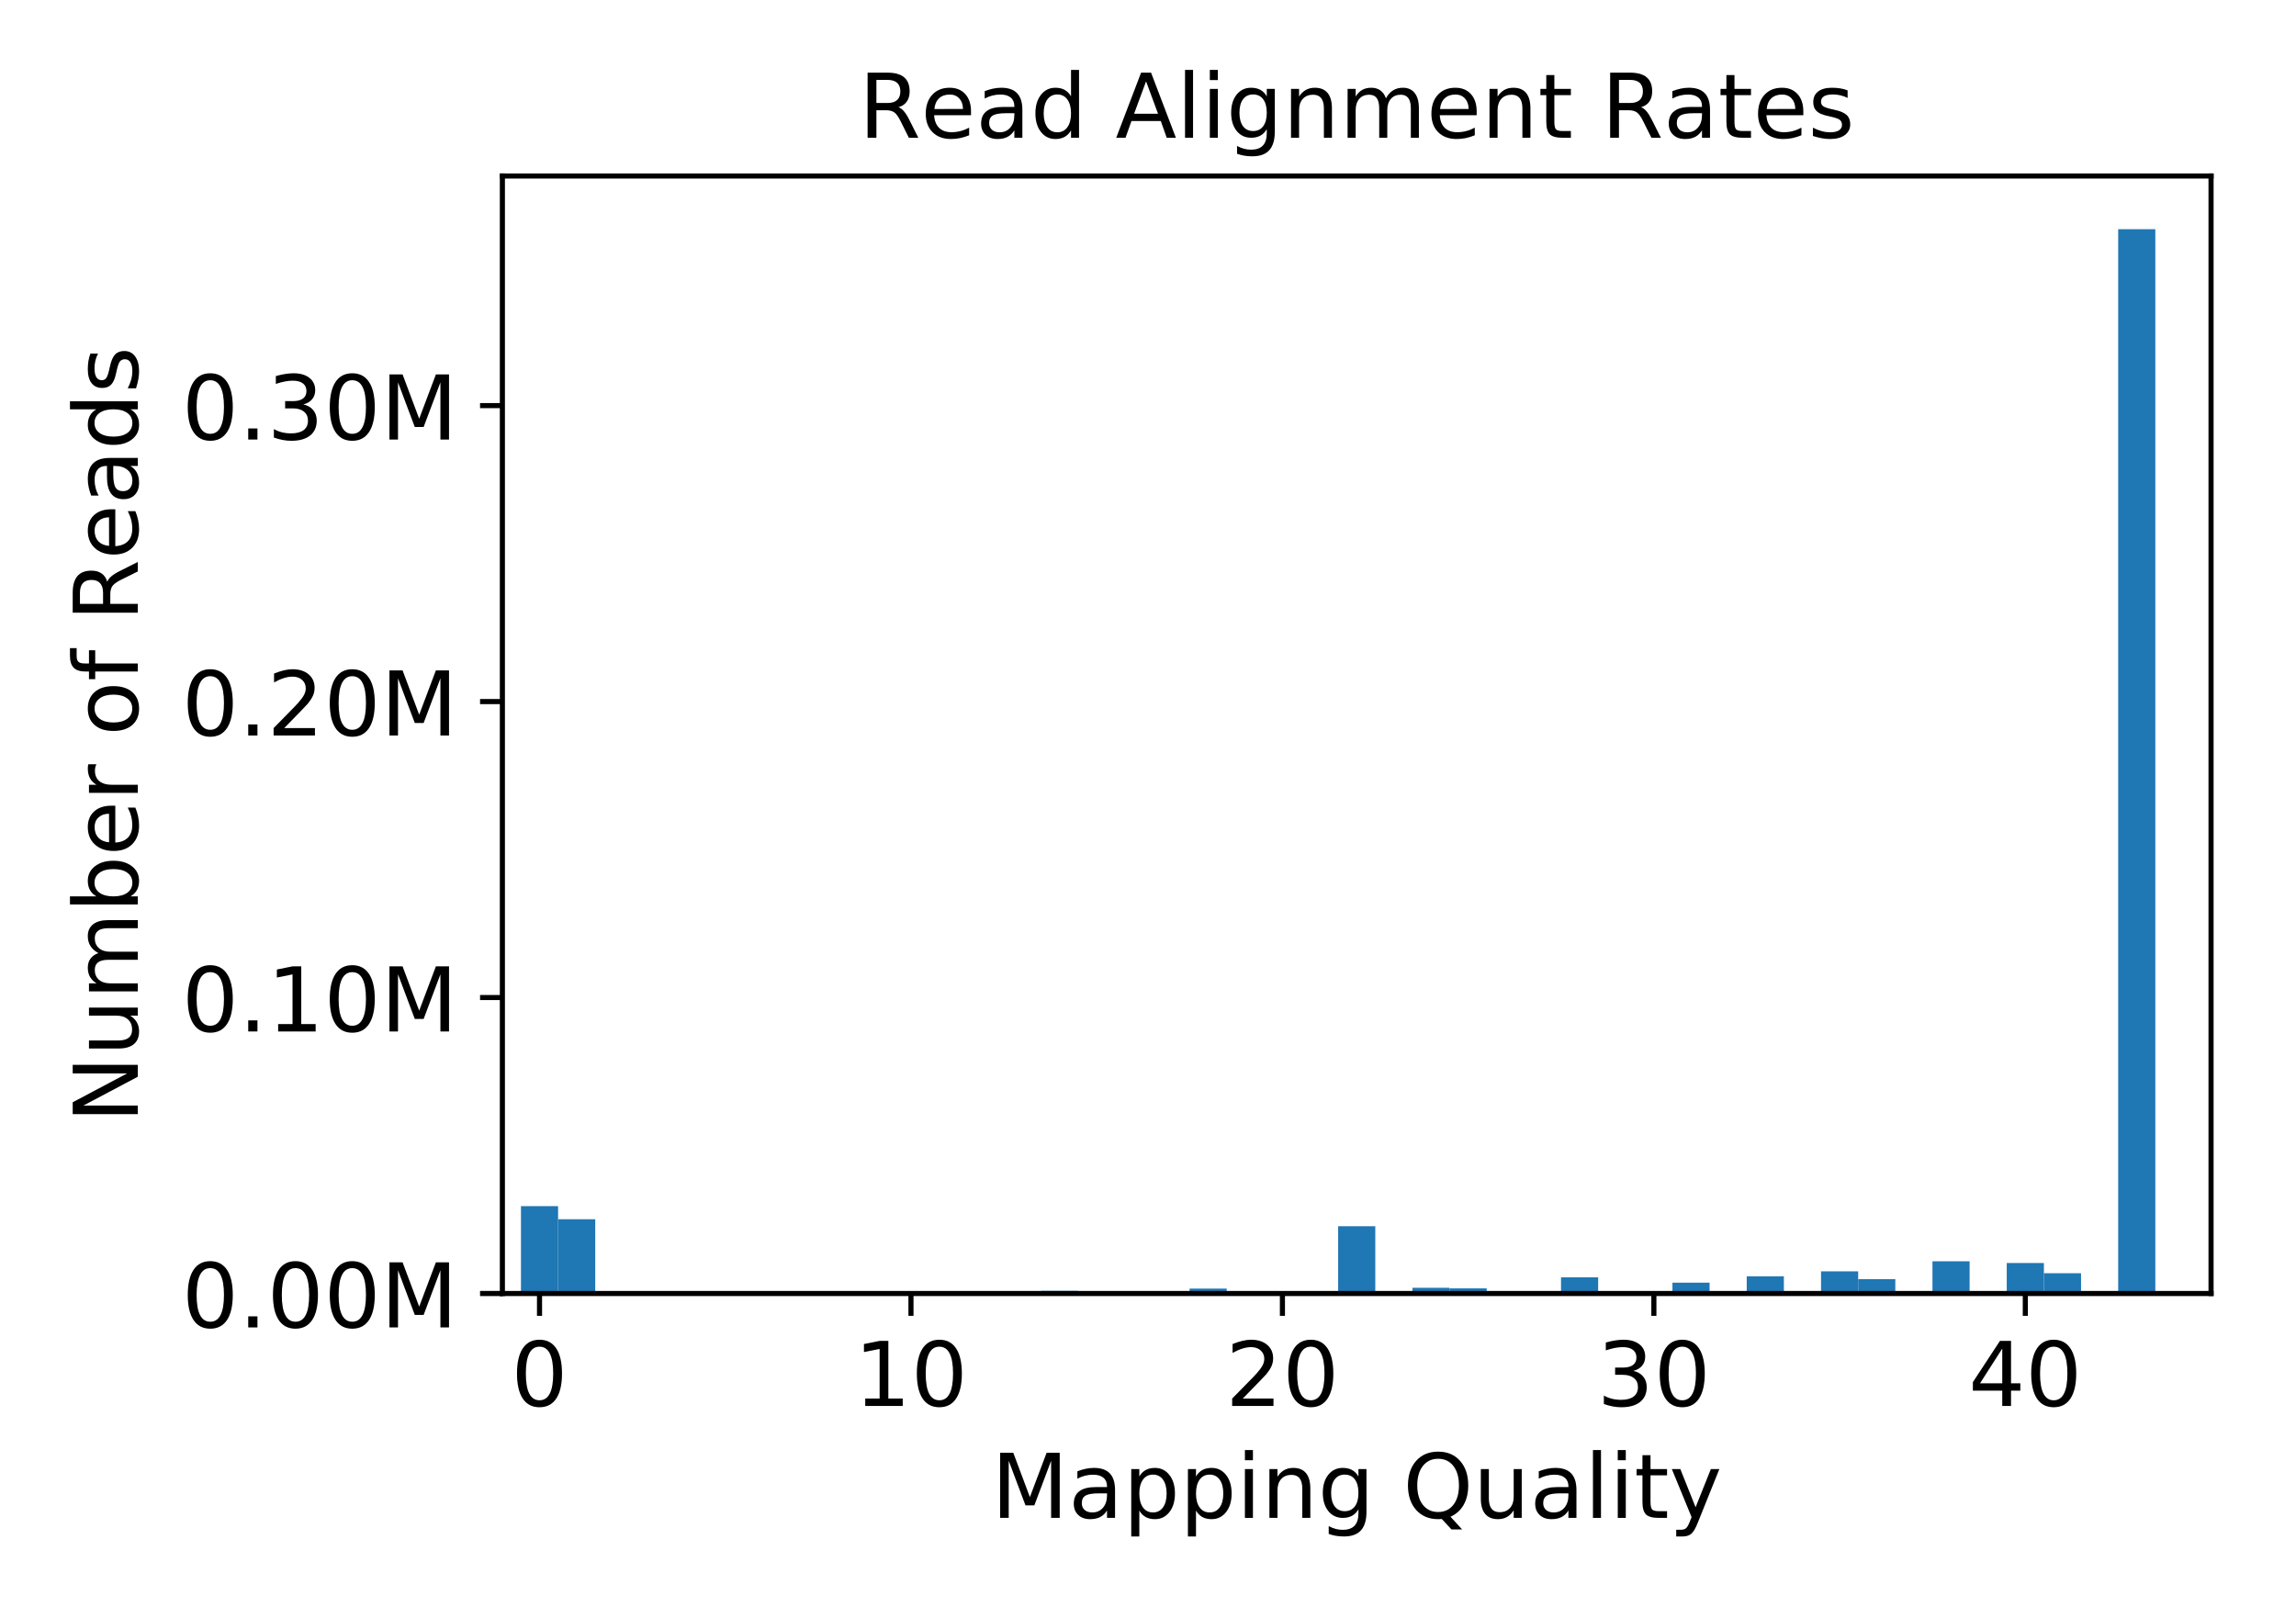
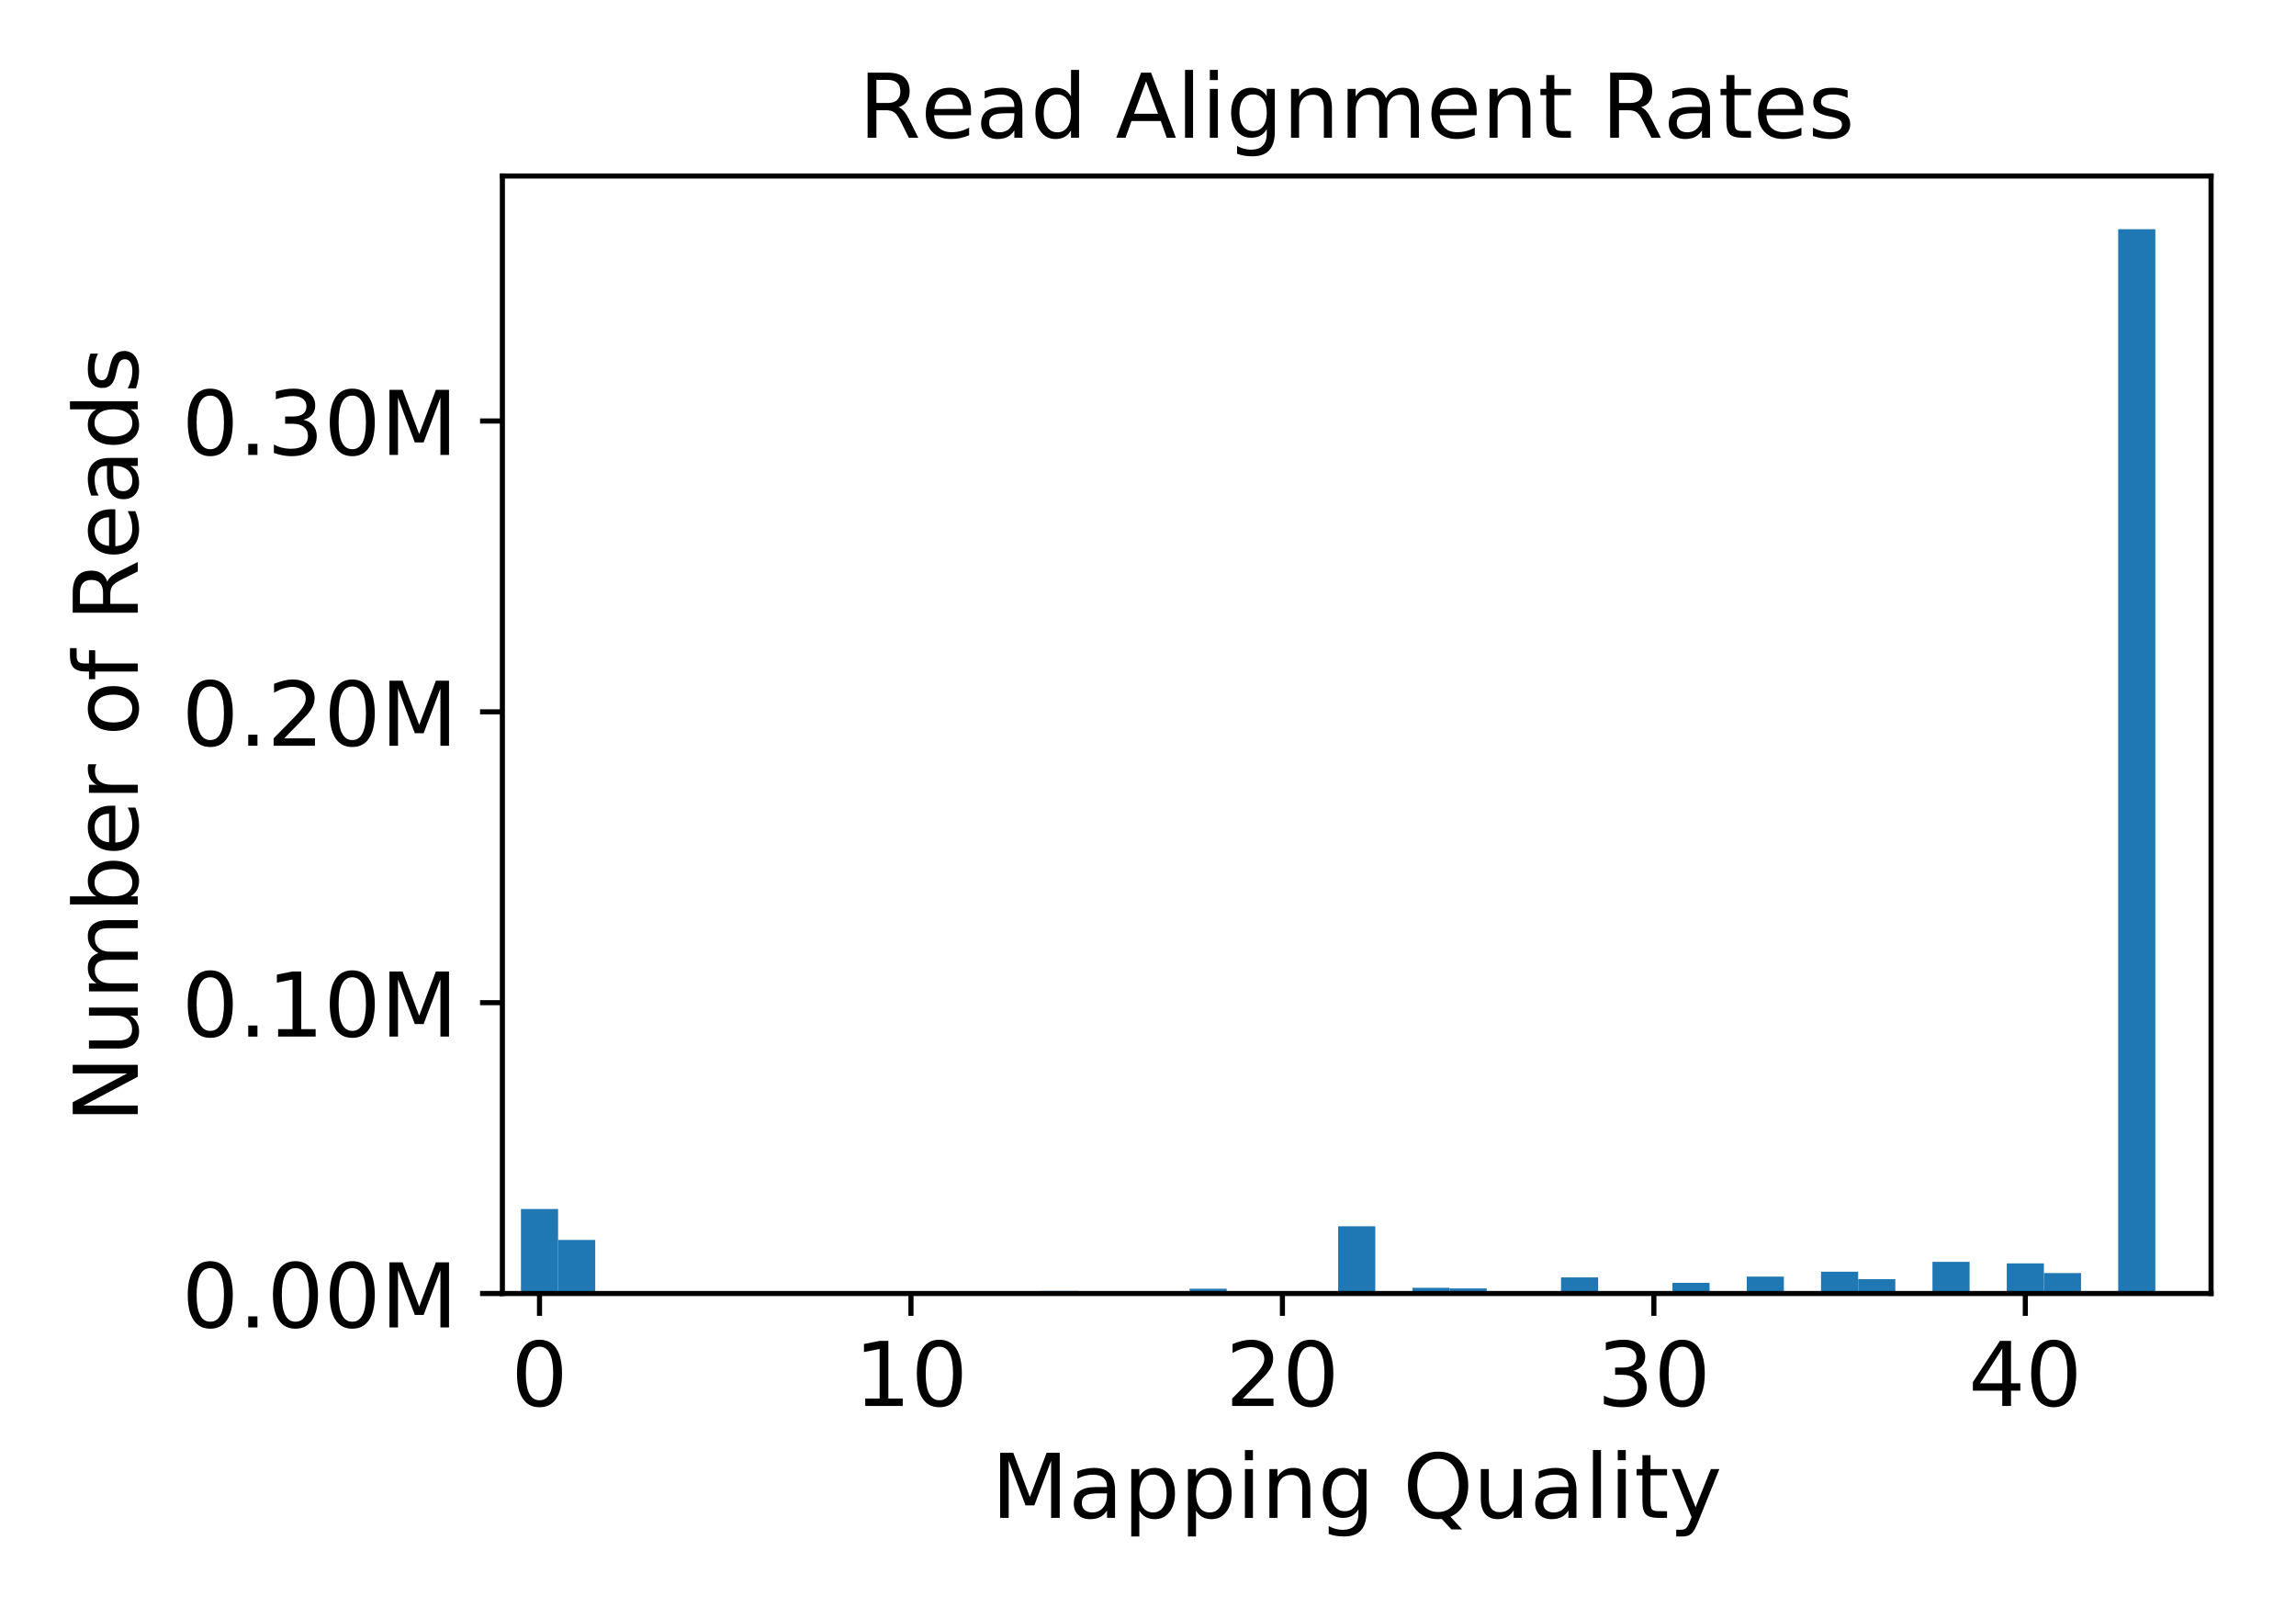
<svg xmlns="http://www.w3.org/2000/svg" xmlns:xlink="http://www.w3.org/1999/xlink" height="252pt" version="1.1" viewBox="0 0 360 252" width="360pt">
  <defs>
    <style type="text/css">
*{stroke-linecap:butt;stroke-linejoin:round;}
  </style>
  </defs>
  <g id="figure_1">
    <g id="patch_1">
      <path d="M 0 252  L 360 252  L 360 0  L 0 0  z " style="fill:#ffffff;" />
    </g>
    <g id="axes_1">
      <g id="patch_2">
        <path d="M 78.77 202.84  L 346.68 202.84  L 346.68 27.6  L 78.77 27.6  z " style="fill:#ffffff;" />
      </g>
      <g id="patch_3">
-         <path clip-path="url(#pbc0d25c56c)" d="M 81.682 202.84  L 87.506 202.84  L 87.506 189.135  L 81.682 189.135  z " style="fill:#1f77b4;" />
+         <path clip-path="url(#p73437d7599)" d="M 81.682 202.84  L 87.506 202.84  L 87.506 189.59  L 81.682 189.59  z " style="fill:#1f77b4;" />
      </g>
      <g id="patch_4">
-         <path clip-path="url(#pbc0d25c56c)" d="M 87.506 202.84  L 93.33 202.84  L 93.33 191.198  L 87.506 191.198  z " style="fill:#1f77b4;" />
+         <path clip-path="url(#p73437d7599)" d="M 87.506 202.84  L 93.33 202.84  L 93.33 194.442  L 87.506 194.442  z " style="fill:#1f77b4;" />
      </g>
      <g id="patch_5">
-         <path clip-path="url(#pbc0d25c56c)" d="M 93.33 202.84  L 99.154 202.84  L 99.154 202.825  L 93.33 202.825  z " style="fill:#1f77b4;" />
+         <path clip-path="url(#p73437d7599)" d="M 93.33 202.84  L 99.154 202.84  L 99.154 202.825  L 93.33 202.825  z " style="fill:#1f77b4;" />
      </g>
      <g id="patch_6">
-         <path clip-path="url(#pbc0d25c56c)" d="M 99.154 202.84  L 104.979 202.84  L 104.979 202.84  L 99.154 202.84  z " style="fill:#1f77b4;" />
+         <path clip-path="url(#p73437d7599)" d="M 99.154 202.84  L 104.979 202.84  L 104.979 202.84  L 99.154 202.84  z " style="fill:#1f77b4;" />
      </g>
      <g id="patch_7">
-         <path clip-path="url(#pbc0d25c56c)" d="M 104.979 202.84  L 110.803 202.84  L 110.803 202.84  L 104.979 202.84  z " style="fill:#1f77b4;" />
+         <path clip-path="url(#p73437d7599)" d="M 104.979 202.84  L 110.803 202.84  L 110.803 202.84  L 104.979 202.84  z " style="fill:#1f77b4;" />
      </g>
      <g id="patch_8">
-         <path clip-path="url(#pbc0d25c56c)" d="M 110.803 202.84  L 116.627 202.84  L 116.627 202.84  L 110.803 202.84  z " style="fill:#1f77b4;" />
+         <path clip-path="url(#p73437d7599)" d="M 110.803 202.84  L 116.627 202.84  L 116.627 202.84  L 110.803 202.84  z " style="fill:#1f77b4;" />
      </g>
      <g id="patch_9">
-         <path clip-path="url(#pbc0d25c56c)" d="M 116.627 202.84  L 122.451 202.84  L 122.451 202.84  L 116.627 202.84  z " style="fill:#1f77b4;" />
+         <path clip-path="url(#p73437d7599)" d="M 116.627 202.84  L 122.451 202.84  L 122.451 202.84  L 116.627 202.84  z " style="fill:#1f77b4;" />
      </g>
      <g id="patch_10">
-         <path clip-path="url(#pbc0d25c56c)" d="M 122.451 202.84  L 128.275 202.84  L 128.275 202.84  L 122.451 202.84  z " style="fill:#1f77b4;" />
+         <path clip-path="url(#p73437d7599)" d="M 122.451 202.84  L 128.275 202.84  L 128.275 202.84  L 122.451 202.84  z " style="fill:#1f77b4;" />
      </g>
      <g id="patch_11">
-         <path clip-path="url(#pbc0d25c56c)" d="M 128.275 202.84  L 134.099 202.84  L 134.099 202.84  L 128.275 202.84  z " style="fill:#1f77b4;" />
+         <path clip-path="url(#p73437d7599)" d="M 128.275 202.84  L 134.099 202.84  L 134.099 202.84  L 128.275 202.84  z " style="fill:#1f77b4;" />
      </g>
      <g id="patch_12">
-         <path clip-path="url(#pbc0d25c56c)" d="M 134.099 202.84  L 139.923 202.84  L 139.923 202.66  L 134.099 202.66  z " style="fill:#1f77b4;" />
+         <path clip-path="url(#p73437d7599)" d="M 134.099 202.84  L 139.923 202.84  L 139.923 202.663  L 134.099 202.663  z " style="fill:#1f77b4;" />
      </g>
      <g id="patch_13">
-         <path clip-path="url(#pbc0d25c56c)" d="M 139.923 202.84  L 145.748 202.84  L 145.748 202.84  L 139.923 202.84  z " style="fill:#1f77b4;" />
+         <path clip-path="url(#p73437d7599)" d="M 139.923 202.84  L 145.748 202.84  L 145.748 202.84  L 139.923 202.84  z " style="fill:#1f77b4;" />
      </g>
      <g id="patch_14">
-         <path clip-path="url(#pbc0d25c56c)" d="M 145.748 202.84  L 151.572 202.84  L 151.572 202.83  L 145.748 202.83  z " style="fill:#1f77b4;" />
+         <path clip-path="url(#p73437d7599)" d="M 145.748 202.84  L 151.572 202.84  L 151.572 202.83  L 145.748 202.83  z " style="fill:#1f77b4;" />
      </g>
      <g id="patch_15">
-         <path clip-path="url(#pbc0d25c56c)" d="M 151.572 202.84  L 157.396 202.84  L 157.396 202.823  L 151.572 202.823  z " style="fill:#1f77b4;" />
+         <path clip-path="url(#p73437d7599)" d="M 151.572 202.84  L 157.396 202.84  L 157.396 202.823  L 151.572 202.823  z " style="fill:#1f77b4;" />
      </g>
      <g id="patch_16">
-         <path clip-path="url(#pbc0d25c56c)" d="M 157.396 202.84  L 163.22 202.84  L 163.22 202.84  L 157.396 202.84  z " style="fill:#1f77b4;" />
+         <path clip-path="url(#p73437d7599)" d="M 157.396 202.84  L 163.22 202.84  L 163.22 202.84  L 157.396 202.84  z " style="fill:#1f77b4;" />
      </g>
      <g id="patch_17">
-         <path clip-path="url(#pbc0d25c56c)" d="M 163.22 202.84  L 169.044 202.84  L 169.044 202.427  L 163.22 202.427  z " style="fill:#1f77b4;" />
+         <path clip-path="url(#p73437d7599)" d="M 163.22 202.84  L 169.044 202.84  L 169.044 202.435  L 163.22 202.435  z " style="fill:#1f77b4;" />
      </g>
      <g id="patch_18">
-         <path clip-path="url(#pbc0d25c56c)" d="M 169.044 202.84  L 174.868 202.84  L 174.868 202.84  L 169.044 202.84  z " style="fill:#1f77b4;" />
+         <path clip-path="url(#p73437d7599)" d="M 169.044 202.84  L 174.868 202.84  L 174.868 202.84  L 169.044 202.84  z " style="fill:#1f77b4;" />
      </g>
      <g id="patch_19">
-         <path clip-path="url(#pbc0d25c56c)" d="M 174.868 202.84  L 180.692 202.84  L 180.692 202.732  L 174.868 202.732  z " style="fill:#1f77b4;" />
+         <path clip-path="url(#p73437d7599)" d="M 174.868 202.84  L 180.692 202.84  L 180.692 202.734  L 174.868 202.734  z " style="fill:#1f77b4;" />
      </g>
      <g id="patch_20">
-         <path clip-path="url(#pbc0d25c56c)" d="M 180.692 202.84  L 186.516 202.84  L 186.516 202.825  L 180.692 202.825  z " style="fill:#1f77b4;" />
+         <path clip-path="url(#p73437d7599)" d="M 180.692 202.84  L 186.516 202.84  L 186.516 202.825  L 180.692 202.825  z " style="fill:#1f77b4;" />
      </g>
      <g id="patch_21">
-         <path clip-path="url(#pbc0d25c56c)" d="M 186.516 202.84  L 192.341 202.84  L 192.341 202.075  L 186.516 202.075  z " style="fill:#1f77b4;" />
+         <path clip-path="url(#p73437d7599)" d="M 186.516 202.84  L 192.341 202.84  L 192.341 202.087  L 186.516 202.087  z " style="fill:#1f77b4;" />
      </g>
      <g id="patch_22">
-         <path clip-path="url(#pbc0d25c56c)" d="M 192.341 202.84  L 198.165 202.84  L 198.165 202.839  L 192.341 202.839  z " style="fill:#1f77b4;" />
+         <path clip-path="url(#p73437d7599)" d="M 192.341 202.84  L 198.165 202.84  L 198.165 202.839  L 192.341 202.839  z " style="fill:#1f77b4;" />
      </g>
      <g id="patch_23">
-         <path clip-path="url(#pbc0d25c56c)" d="M 198.165 202.84  L 203.989 202.84  L 203.989 202.84  L 198.165 202.84  z " style="fill:#1f77b4;" />
+         <path clip-path="url(#p73437d7599)" d="M 198.165 202.84  L 203.989 202.84  L 203.989 202.84  L 198.165 202.84  z " style="fill:#1f77b4;" />
      </g>
      <g id="patch_24">
-         <path clip-path="url(#pbc0d25c56c)" d="M 203.989 202.84  L 209.813 202.84  L 209.813 202.8  L 203.989 202.8  z " style="fill:#1f77b4;" />
+         <path clip-path="url(#p73437d7599)" d="M 203.989 202.84  L 209.813 202.84  L 209.813 202.8  L 203.989 202.8  z " style="fill:#1f77b4;" />
      </g>
      <g id="patch_25">
-         <path clip-path="url(#pbc0d25c56c)" d="M 209.813 202.84  L 215.637 202.84  L 215.637 192.287  L 209.813 192.287  z " style="fill:#1f77b4;" />
+         <path clip-path="url(#p73437d7599)" d="M 209.813 202.84  L 215.637 202.84  L 215.637 192.301  L 209.813 192.301  z " style="fill:#1f77b4;" />
      </g>
      <g id="patch_26">
-         <path clip-path="url(#pbc0d25c56c)" d="M 215.637 202.84  L 221.461 202.84  L 221.461 202.84  L 215.637 202.84  z " style="fill:#1f77b4;" />
+         <path clip-path="url(#p73437d7599)" d="M 215.637 202.84  L 221.461 202.84  L 221.461 202.84  L 215.637 202.84  z " style="fill:#1f77b4;" />
      </g>
      <g id="patch_27">
-         <path clip-path="url(#pbc0d25c56c)" d="M 221.461 202.84  L 227.285 202.84  L 227.285 201.943  L 221.461 201.943  z " style="fill:#1f77b4;" />
+         <path clip-path="url(#p73437d7599)" d="M 221.461 202.84  L 227.285 202.84  L 227.285 201.944  L 221.461 201.944  z " style="fill:#1f77b4;" />
      </g>
      <g id="patch_28">
-         <path clip-path="url(#pbc0d25c56c)" d="M 227.285 202.84  L 233.109 202.84  L 233.109 202.031  L 227.285 202.031  z " style="fill:#1f77b4;" />
+         <path clip-path="url(#p73437d7599)" d="M 227.285 202.84  L 233.109 202.84  L 233.109 202.045  L 227.285 202.045  z " style="fill:#1f77b4;" />
      </g>
      <g id="patch_29">
-         <path clip-path="url(#pbc0d25c56c)" d="M 233.109 202.84  L 238.934 202.84  L 238.934 202.84  L 233.109 202.84  z " style="fill:#1f77b4;" />
+         <path clip-path="url(#p73437d7599)" d="M 233.109 202.84  L 238.934 202.84  L 238.934 202.84  L 233.109 202.84  z " style="fill:#1f77b4;" />
      </g>
      <g id="patch_30">
-         <path clip-path="url(#pbc0d25c56c)" d="M 238.934 202.84  L 244.758 202.84  L 244.758 202.84  L 238.934 202.84  z " style="fill:#1f77b4;" />
+         <path clip-path="url(#p73437d7599)" d="M 238.934 202.84  L 244.758 202.84  L 244.758 202.84  L 238.934 202.84  z " style="fill:#1f77b4;" />
      </g>
      <g id="patch_31">
-         <path clip-path="url(#pbc0d25c56c)" d="M 244.758 202.84  L 250.582 202.84  L 250.582 200.305  L 244.758 200.305  z " style="fill:#1f77b4;" />
+         <path clip-path="url(#p73437d7599)" d="M 244.758 202.84  L 250.582 202.84  L 250.582 200.316  L 244.758 200.316  z " style="fill:#1f77b4;" />
      </g>
      <g id="patch_32">
-         <path clip-path="url(#pbc0d25c56c)" d="M 250.582 202.84  L 256.406 202.84  L 256.406 202.84  L 250.582 202.84  z " style="fill:#1f77b4;" />
+         <path clip-path="url(#p73437d7599)" d="M 250.582 202.84  L 256.406 202.84  L 256.406 202.84  L 250.582 202.84  z " style="fill:#1f77b4;" />
      </g>
      <g id="patch_33">
-         <path clip-path="url(#pbc0d25c56c)" d="M 256.406 202.84  L 262.23 202.84  L 262.23 202.84  L 256.406 202.84  z " style="fill:#1f77b4;" />
+         <path clip-path="url(#p73437d7599)" d="M 256.406 202.84  L 262.23 202.84  L 262.23 202.84  L 256.406 202.84  z " style="fill:#1f77b4;" />
      </g>
      <g id="patch_34">
-         <path clip-path="url(#pbc0d25c56c)" d="M 262.23 202.84  L 268.054 202.84  L 268.054 201.139  L 262.23 201.139  z " style="fill:#1f77b4;" />
+         <path clip-path="url(#p73437d7599)" d="M 262.23 202.84  L 268.054 202.84  L 268.054 201.168  L 262.23 201.168  z " style="fill:#1f77b4;" />
      </g>
      <g id="patch_35">
-         <path clip-path="url(#pbc0d25c56c)" d="M 268.054 202.84  L 273.878 202.84  L 273.878 202.84  L 268.054 202.84  z " style="fill:#1f77b4;" />
+         <path clip-path="url(#p73437d7599)" d="M 268.054 202.84  L 273.878 202.84  L 273.878 202.84  L 268.054 202.84  z " style="fill:#1f77b4;" />
      </g>
      <g id="patch_36">
-         <path clip-path="url(#pbc0d25c56c)" d="M 273.878 202.84  L 279.702 202.84  L 279.702 200.142  L 273.878 200.142  z " style="fill:#1f77b4;" />
+         <path clip-path="url(#p73437d7599)" d="M 273.878 202.84  L 279.702 202.84  L 279.702 200.189  L 273.878 200.189  z " style="fill:#1f77b4;" />
      </g>
      <g id="patch_37">
-         <path clip-path="url(#pbc0d25c56c)" d="M 279.702 202.84  L 285.527 202.84  L 285.527 202.821  L 279.702 202.821  z " style="fill:#1f77b4;" />
+         <path clip-path="url(#p73437d7599)" d="M 279.702 202.84  L 285.527 202.84  L 285.527 202.821  L 279.702 202.821  z " style="fill:#1f77b4;" />
      </g>
      <g id="patch_38">
-         <path clip-path="url(#pbc0d25c56c)" d="M 285.527 202.84  L 291.351 202.84  L 291.351 199.36  L 285.527 199.36  z " style="fill:#1f77b4;" />
+         <path clip-path="url(#p73437d7599)" d="M 285.527 202.84  L 291.351 202.84  L 291.351 199.42  L 285.527 199.42  z " style="fill:#1f77b4;" />
      </g>
      <g id="patch_39">
-         <path clip-path="url(#pbc0d25c56c)" d="M 291.351 202.84  L 297.175 202.84  L 297.175 200.588  L 291.351 200.588  z " style="fill:#1f77b4;" />
+         <path clip-path="url(#p73437d7599)" d="M 291.351 202.84  L 297.175 202.84  L 297.175 200.588  L 291.351 200.588  z " style="fill:#1f77b4;" />
      </g>
      <g id="patch_40">
-         <path clip-path="url(#pbc0d25c56c)" d="M 297.175 202.84  L 302.999 202.84  L 302.999 202.698  L 297.175 202.698  z " style="fill:#1f77b4;" />
+         <path clip-path="url(#p73437d7599)" d="M 297.175 202.84  L 302.999 202.84  L 302.999 202.7  L 297.175 202.7  z " style="fill:#1f77b4;" />
      </g>
      <g id="patch_41">
-         <path clip-path="url(#pbc0d25c56c)" d="M 302.999 202.84  L 308.823 202.84  L 308.823 197.793  L 302.999 197.793  z " style="fill:#1f77b4;" />
+         <path clip-path="url(#p73437d7599)" d="M 302.999 202.84  L 308.823 202.84  L 308.823 197.871  L 302.999 197.871  z " style="fill:#1f77b4;" />
      </g>
      <g id="patch_42">
-         <path clip-path="url(#pbc0d25c56c)" d="M 308.823 202.84  L 314.647 202.84  L 314.647 202.801  L 308.823 202.801  z " style="fill:#1f77b4;" />
+         <path clip-path="url(#p73437d7599)" d="M 308.823 202.84  L 314.647 202.84  L 314.647 202.802  L 308.823 202.802  z " style="fill:#1f77b4;" />
      </g>
      <g id="patch_43">
-         <path clip-path="url(#pbc0d25c56c)" d="M 314.647 202.84  L 320.471 202.84  L 320.471 198.057  L 314.647 198.057  z " style="fill:#1f77b4;" />
+         <path clip-path="url(#p73437d7599)" d="M 314.647 202.84  L 320.471 202.84  L 320.471 198.114  L 314.647 198.114  z " style="fill:#1f77b4;" />
      </g>
      <g id="patch_44">
-         <path clip-path="url(#pbc0d25c56c)" d="M 320.471 202.84  L 326.296 202.84  L 326.296 199.656  L 320.471 199.656  z " style="fill:#1f77b4;" />
+         <path clip-path="url(#p73437d7599)" d="M 320.471 202.84  L 326.296 202.84  L 326.296 199.635  L 320.471 199.635  z " style="fill:#1f77b4;" />
      </g>
      <g id="patch_45">
-         <path clip-path="url(#pbc0d25c56c)" d="M 326.296 202.84  L 332.12 202.84  L 332.12 202.82  L 326.296 202.82  z " style="fill:#1f77b4;" />
+         <path clip-path="url(#p73437d7599)" d="M 326.296 202.84  L 332.12 202.84  L 332.12 202.82  L 326.296 202.82  z " style="fill:#1f77b4;" />
      </g>
      <g id="patch_46">
-         <path clip-path="url(#pbc0d25c56c)" d="M 332.12 202.84  L 337.944 202.84  L 337.944 35.945  L 332.12 35.945  z " style="fill:#1f77b4;" />
+         <path clip-path="url(#p73437d7599)" d="M 332.12 202.84  L 337.944 202.84  L 337.944 35.945  L 332.12 35.945  z " style="fill:#1f77b4;" />
      </g>
      <g id="matplotlib.axis_1">
        <g id="xtick_1">
          <g id="line2d_1">
            <defs>
-               <path d="M 0 0  L 0 3.5  " id="m9321263d22" style="stroke:#000000;stroke-width:0.8;" />
-             </defs>
-             <g>
-               <use style="stroke:#000000;stroke-width:0.8;" x="84.594" xlink:href="#m9321263d22" y="202.84" />
+               <path d="M 0 0  L 0 3.5  " id="m6b0896f250" style="stroke:#000000;stroke-width:0.8;" />
+             </defs>
+             <g>
+               <use style="stroke:#000000;stroke-width:0.8;" x="84.594" xlink:href="#m6b0896f250" y="202.84" />
            </g>
          </g>
          <g id="text_1">
            <defs>
              <path d="M 31.781 66.406  Q 24.172 66.406 20.328 58.906  Q 16.5 51.422 16.5 36.375  Q 16.5 21.391 20.328 13.891  Q 24.172 6.391 31.781 6.391  Q 39.453 6.391 43.281 13.891  Q 47.125 21.391 47.125 36.375  Q 47.125 51.422 43.281 58.906  Q 39.453 66.406 31.781 66.406  z M 31.781 74.219  Q 44.047 74.219 50.516 64.516  Q 56.984 54.828 56.984 36.375  Q 56.984 17.969 50.516 8.266  Q 44.047 -1.422 31.781 -1.422  Q 19.531 -1.422 13.062 8.266  Q 6.594 17.969 6.594 36.375  Q 6.594 54.828 13.062 64.516  Q 19.531 74.219 31.781 74.219  z " id="DejaVuSans-30" />
            </defs>
            <g transform="translate(80.14038 220.4778)scale(0.14 -0.14)">
              <use xlink:href="#DejaVuSans-30" />
            </g>
          </g>
        </g>
        <g id="xtick_2">
          <g id="line2d_2">
            <g>
-               <use style="stroke:#000000;stroke-width:0.8;" x="142.835" xlink:href="#m9321263d22" y="202.84" />
+               <use style="stroke:#000000;stroke-width:0.8;" x="142.835" xlink:href="#m6b0896f250" y="202.84" />
            </g>
          </g>
          <g id="text_2">
            <defs>
              <path d="M 12.406 8.297  L 28.516 8.297  L 28.516 63.922  L 10.984 60.406  L 10.984 69.391  L 28.422 72.906  L 38.281 72.906  L 38.281 8.297  L 54.391 8.297  L 54.391 0  L 12.406 0  z " id="DejaVuSans-31" />
            </defs>
            <g transform="translate(133.9279 220.4778)scale(0.14 -0.14)">
              <use xlink:href="#DejaVuSans-31" />
              <use x="63.623" xlink:href="#DejaVuSans-30" />
            </g>
          </g>
        </g>
        <g id="xtick_3">
          <g id="line2d_3">
            <g>
-               <use style="stroke:#000000;stroke-width:0.8;" x="201.077" xlink:href="#m9321263d22" y="202.84" />
+               <use style="stroke:#000000;stroke-width:0.8;" x="201.077" xlink:href="#m6b0896f250" y="202.84" />
            </g>
          </g>
          <g id="text_3">
            <defs>
              <path d="M 19.188 8.297  L 53.609 8.297  L 53.609 0  L 7.328 0  L 7.328 8.297  Q 12.938 14.109 22.625 23.891  Q 32.328 33.688 34.812 36.531  Q 39.547 41.844 41.422 45.531  Q 43.312 49.219 43.312 52.781  Q 43.312 58.594 39.234 62.25  Q 35.156 65.922 28.609 65.922  Q 23.969 65.922 18.812 64.312  Q 13.672 62.703 7.812 59.422  L 7.812 69.391  Q 13.766 71.781 18.938 73  Q 24.125 74.219 28.422 74.219  Q 39.75 74.219 46.484 68.547  Q 53.219 62.891 53.219 53.422  Q 53.219 48.922 51.531 44.891  Q 49.859 40.875 45.406 35.406  Q 44.188 33.984 37.641 27.219  Q 31.109 20.453 19.188 8.297  z " id="DejaVuSans-32" />
            </defs>
            <g transform="translate(192.1692 220.4778)scale(0.14 -0.14)">
              <use xlink:href="#DejaVuSans-32" />
              <use x="63.623" xlink:href="#DejaVuSans-30" />
            </g>
          </g>
        </g>
        <g id="xtick_4">
          <g id="line2d_4">
            <g>
-               <use style="stroke:#000000;stroke-width:0.8;" x="259.318" xlink:href="#m9321263d22" y="202.84" />
+               <use style="stroke:#000000;stroke-width:0.8;" x="259.318" xlink:href="#m6b0896f250" y="202.84" />
            </g>
          </g>
          <g id="text_4">
            <defs>
              <path d="M 40.578 39.312  Q 47.656 37.797 51.625 33  Q 55.609 28.219 55.609 21.188  Q 55.609 10.406 48.188 4.484  Q 40.766 -1.422 27.094 -1.422  Q 22.516 -1.422 17.656 -0.516  Q 12.797 0.391 7.625 2.203  L 7.625 11.719  Q 11.719 9.328 16.594 8.109  Q 21.484 6.891 26.812 6.891  Q 36.078 6.891 40.938 10.547  Q 45.797 14.203 45.797 21.188  Q 45.797 27.641 41.281 31.266  Q 36.766 34.906 28.719 34.906  L 20.219 34.906  L 20.219 43.016  L 29.109 43.016  Q 36.375 43.016 40.234 45.922  Q 44.094 48.828 44.094 54.297  Q 44.094 59.906 40.109 62.906  Q 36.141 65.922 28.719 65.922  Q 24.656 65.922 20.016 65.031  Q 15.375 64.156 9.812 62.312  L 9.812 71.094  Q 15.438 72.656 20.344 73.438  Q 25.25 74.219 29.594 74.219  Q 40.828 74.219 47.359 69.109  Q 53.906 64.016 53.906 55.328  Q 53.906 49.266 50.438 45.094  Q 46.969 40.922 40.578 39.312  z " id="DejaVuSans-33" />
            </defs>
            <g transform="translate(250.4105 220.4778)scale(0.14 -0.14)">
              <use xlink:href="#DejaVuSans-33" />
              <use x="63.623" xlink:href="#DejaVuSans-30" />
            </g>
          </g>
        </g>
        <g id="xtick_5">
          <g id="line2d_5">
            <g>
-               <use style="stroke:#000000;stroke-width:0.8;" x="317.559" xlink:href="#m9321263d22" y="202.84" />
+               <use style="stroke:#000000;stroke-width:0.8;" x="317.559" xlink:href="#m6b0896f250" y="202.84" />
            </g>
          </g>
          <g id="text_5">
            <defs>
              <path d="M 37.797 64.312  L 12.891 25.391  L 37.797 25.391  z M 35.203 72.906  L 47.609 72.906  L 47.609 25.391  L 58.016 25.391  L 58.016 17.188  L 47.609 17.188  L 47.609 0  L 37.797 0  L 37.797 17.188  L 4.891 17.188  L 4.891 26.703  z " id="DejaVuSans-34" />
            </defs>
            <g transform="translate(308.6518 220.4778)scale(0.14 -0.14)">
              <use xlink:href="#DejaVuSans-34" />
              <use x="63.623" xlink:href="#DejaVuSans-30" />
            </g>
          </g>
        </g>
        <g id="text_6">
          <defs>
            <path d="M 9.812 72.906  L 24.516 72.906  L 43.109 23.297  L 61.812 72.906  L 76.516 72.906  L 76.516 0  L 66.891 0  L 66.891 64.016  L 48.094 14.016  L 38.188 14.016  L 19.391 64.016  L 19.391 0  L 9.812 0  z " id="DejaVuSans-4d" />
            <path d="M 34.281 27.484  Q 23.391 27.484 19.188 25  Q 14.984 22.516 14.984 16.5  Q 14.984 11.719 18.141 8.906  Q 21.297 6.109 26.703 6.109  Q 34.188 6.109 38.703 11.406  Q 43.219 16.703 43.219 25.484  L 43.219 27.484  z M 52.203 31.203  L 52.203 0  L 43.219 0  L 43.219 8.297  Q 40.141 3.328 35.547 0.953  Q 30.953 -1.422 24.312 -1.422  Q 15.922 -1.422 10.953 3.297  Q 6 8.016 6 15.922  Q 6 25.141 12.172 29.828  Q 18.359 34.516 30.609 34.516  L 43.219 34.516  L 43.219 35.406  Q 43.219 41.609 39.141 45  Q 35.062 48.391 27.688 48.391  Q 23 48.391 18.547 47.266  Q 14.109 46.141 10.016 43.891  L 10.016 52.203  Q 14.938 54.109 19.578 55.047  Q 24.219 56 28.609 56  Q 40.484 56 46.344 49.844  Q 52.203 43.703 52.203 31.203  z " id="DejaVuSans-61" />
            <path d="M 18.109 8.203  L 18.109 -20.797  L 9.078 -20.797  L 9.078 54.688  L 18.109 54.688  L 18.109 46.391  Q 20.953 51.266 25.266 53.625  Q 29.594 56 35.594 56  Q 45.562 56 51.781 48.094  Q 58.016 40.188 58.016 27.297  Q 58.016 14.406 51.781 6.484  Q 45.562 -1.422 35.594 -1.422  Q 29.594 -1.422 25.266 0.953  Q 20.953 3.328 18.109 8.203  z M 48.688 27.297  Q 48.688 37.203 44.609 42.844  Q 40.531 48.484 33.406 48.484  Q 26.266 48.484 22.188 42.844  Q 18.109 37.203 18.109 27.297  Q 18.109 17.391 22.188 11.75  Q 26.266 6.109 33.406 6.109  Q 40.531 6.109 44.609 11.75  Q 48.688 17.391 48.688 27.297  z " id="DejaVuSans-70" />
            <path d="M 9.422 54.688  L 18.406 54.688  L 18.406 0  L 9.422 0  z M 9.422 75.984  L 18.406 75.984  L 18.406 64.594  L 9.422 64.594  z " id="DejaVuSans-69" />
            <path d="M 54.891 33.016  L 54.891 0  L 45.906 0  L 45.906 32.719  Q 45.906 40.484 42.875 44.328  Q 39.844 48.188 33.797 48.188  Q 26.516 48.188 22.312 43.547  Q 18.109 38.922 18.109 30.906  L 18.109 0  L 9.078 0  L 9.078 54.688  L 18.109 54.688  L 18.109 46.188  Q 21.344 51.125 25.703 53.562  Q 30.078 56 35.797 56  Q 45.219 56 50.047 50.172  Q 54.891 44.344 54.891 33.016  z " id="DejaVuSans-6e" />
            <path d="M 45.406 27.984  Q 45.406 37.75 41.375 43.109  Q 37.359 48.484 30.078 48.484  Q 22.859 48.484 18.828 43.109  Q 14.797 37.75 14.797 27.984  Q 14.797 18.266 18.828 12.891  Q 22.859 7.516 30.078 7.516  Q 37.359 7.516 41.375 12.891  Q 45.406 18.266 45.406 27.984  z M 54.391 6.781  Q 54.391 -7.172 48.188 -13.984  Q 42 -20.797 29.203 -20.797  Q 24.469 -20.797 20.266 -20.094  Q 16.062 -19.391 12.109 -17.922  L 12.109 -9.188  Q 16.062 -11.328 19.922 -12.344  Q 23.781 -13.375 27.781 -13.375  Q 36.625 -13.375 41.016 -8.766  Q 45.406 -4.156 45.406 5.172  L 45.406 9.625  Q 42.625 4.781 38.281 2.391  Q 33.938 0 27.875 0  Q 17.828 0 11.672 7.656  Q 5.516 15.328 5.516 27.984  Q 5.516 40.672 11.672 48.328  Q 17.828 56 27.875 56  Q 33.938 56 38.281 53.609  Q 42.625 51.219 45.406 46.391  L 45.406 54.688  L 54.391 54.688  z " id="DejaVuSans-67" />
            <path id="DejaVuSans-20" />
            <path d="M 39.406 66.219  Q 28.656 66.219 22.328 58.203  Q 16.016 50.203 16.016 36.375  Q 16.016 22.609 22.328 14.594  Q 28.656 6.594 39.406 6.594  Q 50.141 6.594 56.422 14.594  Q 62.703 22.609 62.703 36.375  Q 62.703 50.203 56.422 58.203  Q 50.141 66.219 39.406 66.219  z M 53.219 1.312  L 66.219 -12.891  L 54.297 -12.891  L 43.5 -1.219  Q 41.891 -1.312 41.031 -1.359  Q 40.188 -1.422 39.406 -1.422  Q 24.031 -1.422 14.812 8.859  Q 5.609 19.141 5.609 36.375  Q 5.609 53.656 14.812 63.938  Q 24.031 74.219 39.406 74.219  Q 54.734 74.219 63.906 63.938  Q 73.094 53.656 73.094 36.375  Q 73.094 23.688 67.984 14.641  Q 62.891 5.609 53.219 1.312  z " id="DejaVuSans-51" />
            <path d="M 8.5 21.578  L 8.5 54.688  L 17.484 54.688  L 17.484 21.922  Q 17.484 14.156 20.5 10.266  Q 23.531 6.391 29.594 6.391  Q 36.859 6.391 41.078 11.031  Q 45.312 15.672 45.312 23.688  L 45.312 54.688  L 54.297 54.688  L 54.297 0  L 45.312 0  L 45.312 8.406  Q 42.047 3.422 37.719 1  Q 33.406 -1.422 27.688 -1.422  Q 18.266 -1.422 13.375 4.438  Q 8.5 10.297 8.5 21.578  z M 31.109 56  z " id="DejaVuSans-75" />
            <path d="M 9.422 75.984  L 18.406 75.984  L 18.406 0  L 9.422 0  z " id="DejaVuSans-6c" />
            <path d="M 18.312 70.219  L 18.312 54.688  L 36.812 54.688  L 36.812 47.703  L 18.312 47.703  L 18.312 18.016  Q 18.312 11.328 20.141 9.422  Q 21.969 7.516 27.594 7.516  L 36.812 7.516  L 36.812 0  L 27.594 0  Q 17.188 0 13.234 3.875  Q 9.281 7.766 9.281 18.016  L 9.281 47.703  L 2.688 47.703  L 2.688 54.688  L 9.281 54.688  L 9.281 70.219  z " id="DejaVuSans-74" />
            <path d="M 32.172 -5.078  Q 28.375 -14.844 24.75 -17.812  Q 21.141 -20.797 15.094 -20.797  L 7.906 -20.797  L 7.906 -13.281  L 13.188 -13.281  Q 16.891 -13.281 18.938 -11.516  Q 21 -9.766 23.484 -3.219  L 25.094 0.875  L 2.984 54.688  L 12.5 54.688  L 29.594 11.922  L 46.688 54.688  L 56.203 54.688  z " id="DejaVuSans-79" />
          </defs>
          <g transform="translate(155.4453 238.0272)scale(0.14 -0.14)">
            <use xlink:href="#DejaVuSans-4d" />
            <use x="86.279" xlink:href="#DejaVuSans-61" />
            <use x="147.559" xlink:href="#DejaVuSans-70" />
            <use x="211.035" xlink:href="#DejaVuSans-70" />
            <use x="274.512" xlink:href="#DejaVuSans-69" />
            <use x="302.295" xlink:href="#DejaVuSans-6e" />
            <use x="365.674" xlink:href="#DejaVuSans-67" />
            <use x="429.15" xlink:href="#DejaVuSans-20" />
            <use x="460.938" xlink:href="#DejaVuSans-51" />
            <use x="539.648" xlink:href="#DejaVuSans-75" />
            <use x="603.027" xlink:href="#DejaVuSans-61" />
            <use x="664.307" xlink:href="#DejaVuSans-6c" />
            <use x="692.09" xlink:href="#DejaVuSans-69" />
            <use x="719.873" xlink:href="#DejaVuSans-74" />
            <use x="759.082" xlink:href="#DejaVuSans-79" />
          </g>
        </g>
      </g>
      <g id="matplotlib.axis_2">
        <g id="ytick_1">
          <g id="line2d_6">
            <defs>
-               <path d="M 0 0  L -3.5 0  " id="m306d44ae83" style="stroke:#000000;stroke-width:0.8;" />
-             </defs>
-             <g>
-               <use style="stroke:#000000;stroke-width:0.8;" x="78.77" xlink:href="#m306d44ae83" y="202.84" />
+               <path d="M 0 0  L -3.5 0  " id="me0d0d083f9" style="stroke:#000000;stroke-width:0.8;" />
+             </defs>
+             <g>
+               <use style="stroke:#000000;stroke-width:0.8;" x="78.77" xlink:href="#me0d0d083f9" y="202.84" />
            </g>
          </g>
          <g id="text_7">
            <defs>
              <path d="M 10.688 12.406  L 21 12.406  L 21 0  L 10.688 0  z " id="DejaVuSans-2e" />
            </defs>
            <g transform="translate(28.51875 208.1589)scale(0.14 -0.14)">
              <use xlink:href="#DejaVuSans-30" />
              <use x="63.623" xlink:href="#DejaVuSans-2e" />
              <use x="95.41" xlink:href="#DejaVuSans-30" />
              <use x="159.033" xlink:href="#DejaVuSans-30" />
              <use x="222.656" xlink:href="#DejaVuSans-4d" />
            </g>
          </g>
        </g>
        <g id="ytick_2">
          <g id="line2d_7">
            <g>
-               <use style="stroke:#000000;stroke-width:0.8;" x="78.77" xlink:href="#m306d44ae83" y="156.428" />
+               <use style="stroke:#000000;stroke-width:0.8;" x="78.77" xlink:href="#me0d0d083f9" y="157.233" />
            </g>
          </g>
          <g id="text_8">
-             <g transform="translate(28.51875 161.7473)scale(0.14 -0.14)">
+             <g transform="translate(28.51875 162.5516)scale(0.14 -0.14)">
              <use xlink:href="#DejaVuSans-30" />
              <use x="63.623" xlink:href="#DejaVuSans-2e" />
              <use x="95.41" xlink:href="#DejaVuSans-31" />
              <use x="159.033" xlink:href="#DejaVuSans-30" />
              <use x="222.656" xlink:href="#DejaVuSans-4d" />
            </g>
          </g>
        </g>
        <g id="ytick_3">
          <g id="line2d_8">
            <g>
-               <use style="stroke:#000000;stroke-width:0.8;" x="78.77" xlink:href="#m306d44ae83" y="110.017" />
+               <use style="stroke:#000000;stroke-width:0.8;" x="78.77" xlink:href="#me0d0d083f9" y="111.625" />
            </g>
          </g>
          <g id="text_9">
-             <g transform="translate(28.51875 115.3357)scale(0.14 -0.14)">
+             <g transform="translate(28.51875 116.9444)scale(0.14 -0.14)">
              <use xlink:href="#DejaVuSans-30" />
              <use x="63.623" xlink:href="#DejaVuSans-2e" />
              <use x="95.41" xlink:href="#DejaVuSans-32" />
              <use x="159.033" xlink:href="#DejaVuSans-30" />
              <use x="222.656" xlink:href="#DejaVuSans-4d" />
            </g>
          </g>
        </g>
        <g id="ytick_4">
          <g id="line2d_9">
            <g>
-               <use style="stroke:#000000;stroke-width:0.8;" x="78.77" xlink:href="#m306d44ae83" y="63.605" />
+               <use style="stroke:#000000;stroke-width:0.8;" x="78.77" xlink:href="#me0d0d083f9" y="66.018" />
            </g>
          </g>
          <g id="text_10">
-             <g transform="translate(28.51875 68.92406)scale(0.14 -0.14)">
+             <g transform="translate(28.51875 71.3371)scale(0.14 -0.14)">
              <use xlink:href="#DejaVuSans-30" />
              <use x="63.623" xlink:href="#DejaVuSans-2e" />
              <use x="95.41" xlink:href="#DejaVuSans-33" />
              <use x="159.033" xlink:href="#DejaVuSans-30" />
              <use x="222.656" xlink:href="#DejaVuSans-4d" />
            </g>
          </g>
        </g>
        <g id="text_11">
          <defs>
            <path d="M 9.812 72.906  L 23.094 72.906  L 55.422 11.922  L 55.422 72.906  L 64.984 72.906  L 64.984 0  L 51.703 0  L 19.391 60.984  L 19.391 0  L 9.812 0  z " id="DejaVuSans-4e" />
            <path d="M 52 44.188  Q 55.375 50.25 60.062 53.125  Q 64.75 56 71.094 56  Q 79.641 56 84.281 50.016  Q 88.922 44.047 88.922 33.016  L 88.922 0  L 79.891 0  L 79.891 32.719  Q 79.891 40.578 77.094 44.375  Q 74.312 48.188 68.609 48.188  Q 61.625 48.188 57.562 43.547  Q 53.516 38.922 53.516 30.906  L 53.516 0  L 44.484 0  L 44.484 32.719  Q 44.484 40.625 41.703 44.406  Q 38.922 48.188 33.109 48.188  Q 26.219 48.188 22.156 43.531  Q 18.109 38.875 18.109 30.906  L 18.109 0  L 9.078 0  L 9.078 54.688  L 18.109 54.688  L 18.109 46.188  Q 21.188 51.219 25.484 53.609  Q 29.781 56 35.688 56  Q 41.656 56 45.828 52.969  Q 50 49.953 52 44.188  z " id="DejaVuSans-6d" />
            <path d="M 48.688 27.297  Q 48.688 37.203 44.609 42.844  Q 40.531 48.484 33.406 48.484  Q 26.266 48.484 22.188 42.844  Q 18.109 37.203 18.109 27.297  Q 18.109 17.391 22.188 11.75  Q 26.266 6.109 33.406 6.109  Q 40.531 6.109 44.609 11.75  Q 48.688 17.391 48.688 27.297  z M 18.109 46.391  Q 20.953 51.266 25.266 53.625  Q 29.594 56 35.594 56  Q 45.562 56 51.781 48.094  Q 58.016 40.188 58.016 27.297  Q 58.016 14.406 51.781 6.484  Q 45.562 -1.422 35.594 -1.422  Q 29.594 -1.422 25.266 0.953  Q 20.953 3.328 18.109 8.203  L 18.109 0  L 9.078 0  L 9.078 75.984  L 18.109 75.984  z " id="DejaVuSans-62" />
            <path d="M 56.203 29.594  L 56.203 25.203  L 14.891 25.203  Q 15.484 15.922 20.484 11.062  Q 25.484 6.203 34.422 6.203  Q 39.594 6.203 44.453 7.469  Q 49.312 8.734 54.109 11.281  L 54.109 2.781  Q 49.266 0.734 44.188 -0.344  Q 39.109 -1.422 33.891 -1.422  Q 20.797 -1.422 13.156 6.188  Q 5.516 13.812 5.516 26.812  Q 5.516 40.234 12.766 48.109  Q 20.016 56 32.328 56  Q 43.359 56 49.781 48.891  Q 56.203 41.797 56.203 29.594  z M 47.219 32.234  Q 47.125 39.594 43.094 43.984  Q 39.062 48.391 32.422 48.391  Q 24.906 48.391 20.391 44.141  Q 15.875 39.891 15.188 32.172  z " id="DejaVuSans-65" />
            <path d="M 41.109 46.297  Q 39.594 47.172 37.812 47.578  Q 36.031 48 33.891 48  Q 26.266 48 22.188 43.047  Q 18.109 38.094 18.109 28.812  L 18.109 0  L 9.078 0  L 9.078 54.688  L 18.109 54.688  L 18.109 46.188  Q 20.953 51.172 25.484 53.578  Q 30.031 56 36.531 56  Q 37.453 56 38.578 55.875  Q 39.703 55.766 41.062 55.516  z " id="DejaVuSans-72" />
            <path d="M 30.609 48.391  Q 23.391 48.391 19.188 42.75  Q 14.984 37.109 14.984 27.297  Q 14.984 17.484 19.156 11.844  Q 23.344 6.203 30.609 6.203  Q 37.797 6.203 41.984 11.859  Q 46.188 17.531 46.188 27.297  Q 46.188 37.016 41.984 42.703  Q 37.797 48.391 30.609 48.391  z M 30.609 56  Q 42.328 56 49.016 48.375  Q 55.719 40.766 55.719 27.297  Q 55.719 13.875 49.016 6.219  Q 42.328 -1.422 30.609 -1.422  Q 18.844 -1.422 12.172 6.219  Q 5.516 13.875 5.516 27.297  Q 5.516 40.766 12.172 48.375  Q 18.844 56 30.609 56  z " id="DejaVuSans-6f" />
            <path d="M 37.109 75.984  L 37.109 68.5  L 28.516 68.5  Q 23.688 68.5 21.797 66.547  Q 19.922 64.594 19.922 59.516  L 19.922 54.688  L 34.719 54.688  L 34.719 47.703  L 19.922 47.703  L 19.922 0  L 10.891 0  L 10.891 47.703  L 2.297 47.703  L 2.297 54.688  L 10.891 54.688  L 10.891 58.5  Q 10.891 67.625 15.141 71.797  Q 19.391 75.984 28.609 75.984  z " id="DejaVuSans-66" />
            <path d="M 44.391 34.188  Q 47.562 33.109 50.562 29.594  Q 53.562 26.078 56.594 19.922  L 66.609 0  L 56 0  L 46.688 18.703  Q 43.062 26.031 39.672 28.422  Q 36.281 30.812 30.422 30.812  L 19.672 30.812  L 19.672 0  L 9.812 0  L 9.812 72.906  L 32.078 72.906  Q 44.578 72.906 50.734 67.672  Q 56.891 62.453 56.891 51.906  Q 56.891 45.016 53.688 40.469  Q 50.484 35.938 44.391 34.188  z M 19.672 64.797  L 19.672 38.922  L 32.078 38.922  Q 39.203 38.922 42.844 42.219  Q 46.484 45.516 46.484 51.906  Q 46.484 58.297 42.844 61.547  Q 39.203 64.797 32.078 64.797  z " id="DejaVuSans-52" />
            <path d="M 45.406 46.391  L 45.406 75.984  L 54.391 75.984  L 54.391 0  L 45.406 0  L 45.406 8.203  Q 42.578 3.328 38.25 0.953  Q 33.938 -1.422 27.875 -1.422  Q 17.969 -1.422 11.734 6.484  Q 5.516 14.406 5.516 27.297  Q 5.516 40.188 11.734 48.094  Q 17.969 56 27.875 56  Q 33.938 56 38.25 53.625  Q 42.578 51.266 45.406 46.391  z M 14.797 27.297  Q 14.797 17.391 18.875 11.75  Q 22.953 6.109 30.078 6.109  Q 37.203 6.109 41.297 11.75  Q 45.406 17.391 45.406 27.297  Q 45.406 37.203 41.297 42.844  Q 37.203 48.484 30.078 48.484  Q 22.953 48.484 18.875 42.844  Q 14.797 37.203 14.797 27.297  z " id="DejaVuSans-64" />
            <path d="M 44.281 53.078  L 44.281 44.578  Q 40.484 46.531 36.375 47.5  Q 32.281 48.484 27.875 48.484  Q 21.188 48.484 17.844 46.438  Q 14.5 44.391 14.5 40.281  Q 14.5 37.156 16.891 35.375  Q 19.281 33.594 26.516 31.984  L 29.594 31.297  Q 39.156 29.25 43.188 25.516  Q 47.219 21.781 47.219 15.094  Q 47.219 7.469 41.188 3.016  Q 35.156 -1.422 24.609 -1.422  Q 20.219 -1.422 15.453 -0.562  Q 10.688 0.297 5.422 2  L 5.422 11.281  Q 10.406 8.688 15.234 7.391  Q 20.062 6.109 24.812 6.109  Q 31.156 6.109 34.562 8.281  Q 37.984 10.453 37.984 14.406  Q 37.984 18.062 35.516 20.016  Q 33.062 21.969 24.703 23.781  L 21.578 24.516  Q 13.234 26.266 9.516 29.906  Q 5.812 33.547 5.812 39.891  Q 5.812 47.609 11.281 51.797  Q 16.75 56 26.812 56  Q 31.781 56 36.172 55.266  Q 40.578 54.547 44.281 53.078  z " id="DejaVuSans-73" />
          </defs>
          <g transform="translate(21.60719 176.0839)rotate(-90)scale(0.14 -0.14)">
            <use xlink:href="#DejaVuSans-4e" />
            <use x="74.805" xlink:href="#DejaVuSans-75" />
            <use x="138.184" xlink:href="#DejaVuSans-6d" />
            <use x="235.596" xlink:href="#DejaVuSans-62" />
            <use x="299.072" xlink:href="#DejaVuSans-65" />
            <use x="360.596" xlink:href="#DejaVuSans-72" />
            <use x="401.709" xlink:href="#DejaVuSans-20" />
            <use x="433.496" xlink:href="#DejaVuSans-6f" />
            <use x="494.678" xlink:href="#DejaVuSans-66" />
            <use x="529.883" xlink:href="#DejaVuSans-20" />
            <use x="561.67" xlink:href="#DejaVuSans-52" />
            <use x="631.09" xlink:href="#DejaVuSans-65" />
            <use x="692.613" xlink:href="#DejaVuSans-61" />
            <use x="753.893" xlink:href="#DejaVuSans-64" />
            <use x="817.369" xlink:href="#DejaVuSans-73" />
          </g>
        </g>
      </g>
      <g id="patch_47">
        <path d="M 78.77 202.84  L 78.77 27.6  " style="fill:none;stroke:#000000;stroke-linecap:square;stroke-linejoin:miter;stroke-width:0.8;" />
      </g>
      <g id="patch_48">
        <path d="M 346.68 202.84  L 346.68 27.6  " style="fill:none;stroke:#000000;stroke-linecap:square;stroke-linejoin:miter;stroke-width:0.8;" />
      </g>
      <g id="patch_49">
        <path d="M 78.77 202.84  L 346.68 202.84  " style="fill:none;stroke:#000000;stroke-linecap:square;stroke-linejoin:miter;stroke-width:0.8;" />
      </g>
      <g id="patch_50">
        <path d="M 78.77 27.6  L 346.68 27.6  " style="fill:none;stroke:#000000;stroke-linecap:square;stroke-linejoin:miter;stroke-width:0.8;" />
      </g>
      <g id="text_12">
        <defs>
          <path d="M 34.188 63.188  L 20.797 26.906  L 47.609 26.906  z M 28.609 72.906  L 39.797 72.906  L 67.578 0  L 57.328 0  L 50.688 18.703  L 17.828 18.703  L 11.188 0  L 0.781 0  z " id="DejaVuSans-41" />
        </defs>
        <g transform="translate(134.6619 21.6)scale(0.14 -0.14)">
          <use xlink:href="#DejaVuSans-52" />
          <use x="69.42" xlink:href="#DejaVuSans-65" />
          <use x="130.943" xlink:href="#DejaVuSans-61" />
          <use x="192.223" xlink:href="#DejaVuSans-64" />
          <use x="255.699" xlink:href="#DejaVuSans-20" />
          <use x="287.486" xlink:href="#DejaVuSans-41" />
          <use x="355.895" xlink:href="#DejaVuSans-6c" />
          <use x="383.678" xlink:href="#DejaVuSans-69" />
          <use x="411.461" xlink:href="#DejaVuSans-67" />
          <use x="474.938" xlink:href="#DejaVuSans-6e" />
          <use x="538.316" xlink:href="#DejaVuSans-6d" />
          <use x="635.729" xlink:href="#DejaVuSans-65" />
          <use x="697.252" xlink:href="#DejaVuSans-6e" />
          <use x="760.631" xlink:href="#DejaVuSans-74" />
          <use x="799.84" xlink:href="#DejaVuSans-20" />
          <use x="831.627" xlink:href="#DejaVuSans-52" />
          <use x="901.078" xlink:href="#DejaVuSans-61" />
          <use x="962.357" xlink:href="#DejaVuSans-74" />
          <use x="1001.566" xlink:href="#DejaVuSans-65" />
          <use x="1063.09" xlink:href="#DejaVuSans-73" />
        </g>
      </g>
    </g>
  </g>
  <defs>
-     <clipPath id="pbc0d25c56c">
+     <clipPath id="p73437d7599">
      <rect height="175.24" width="267.91" x="78.77" y="27.6" />
    </clipPath>
  </defs>
</svg>
